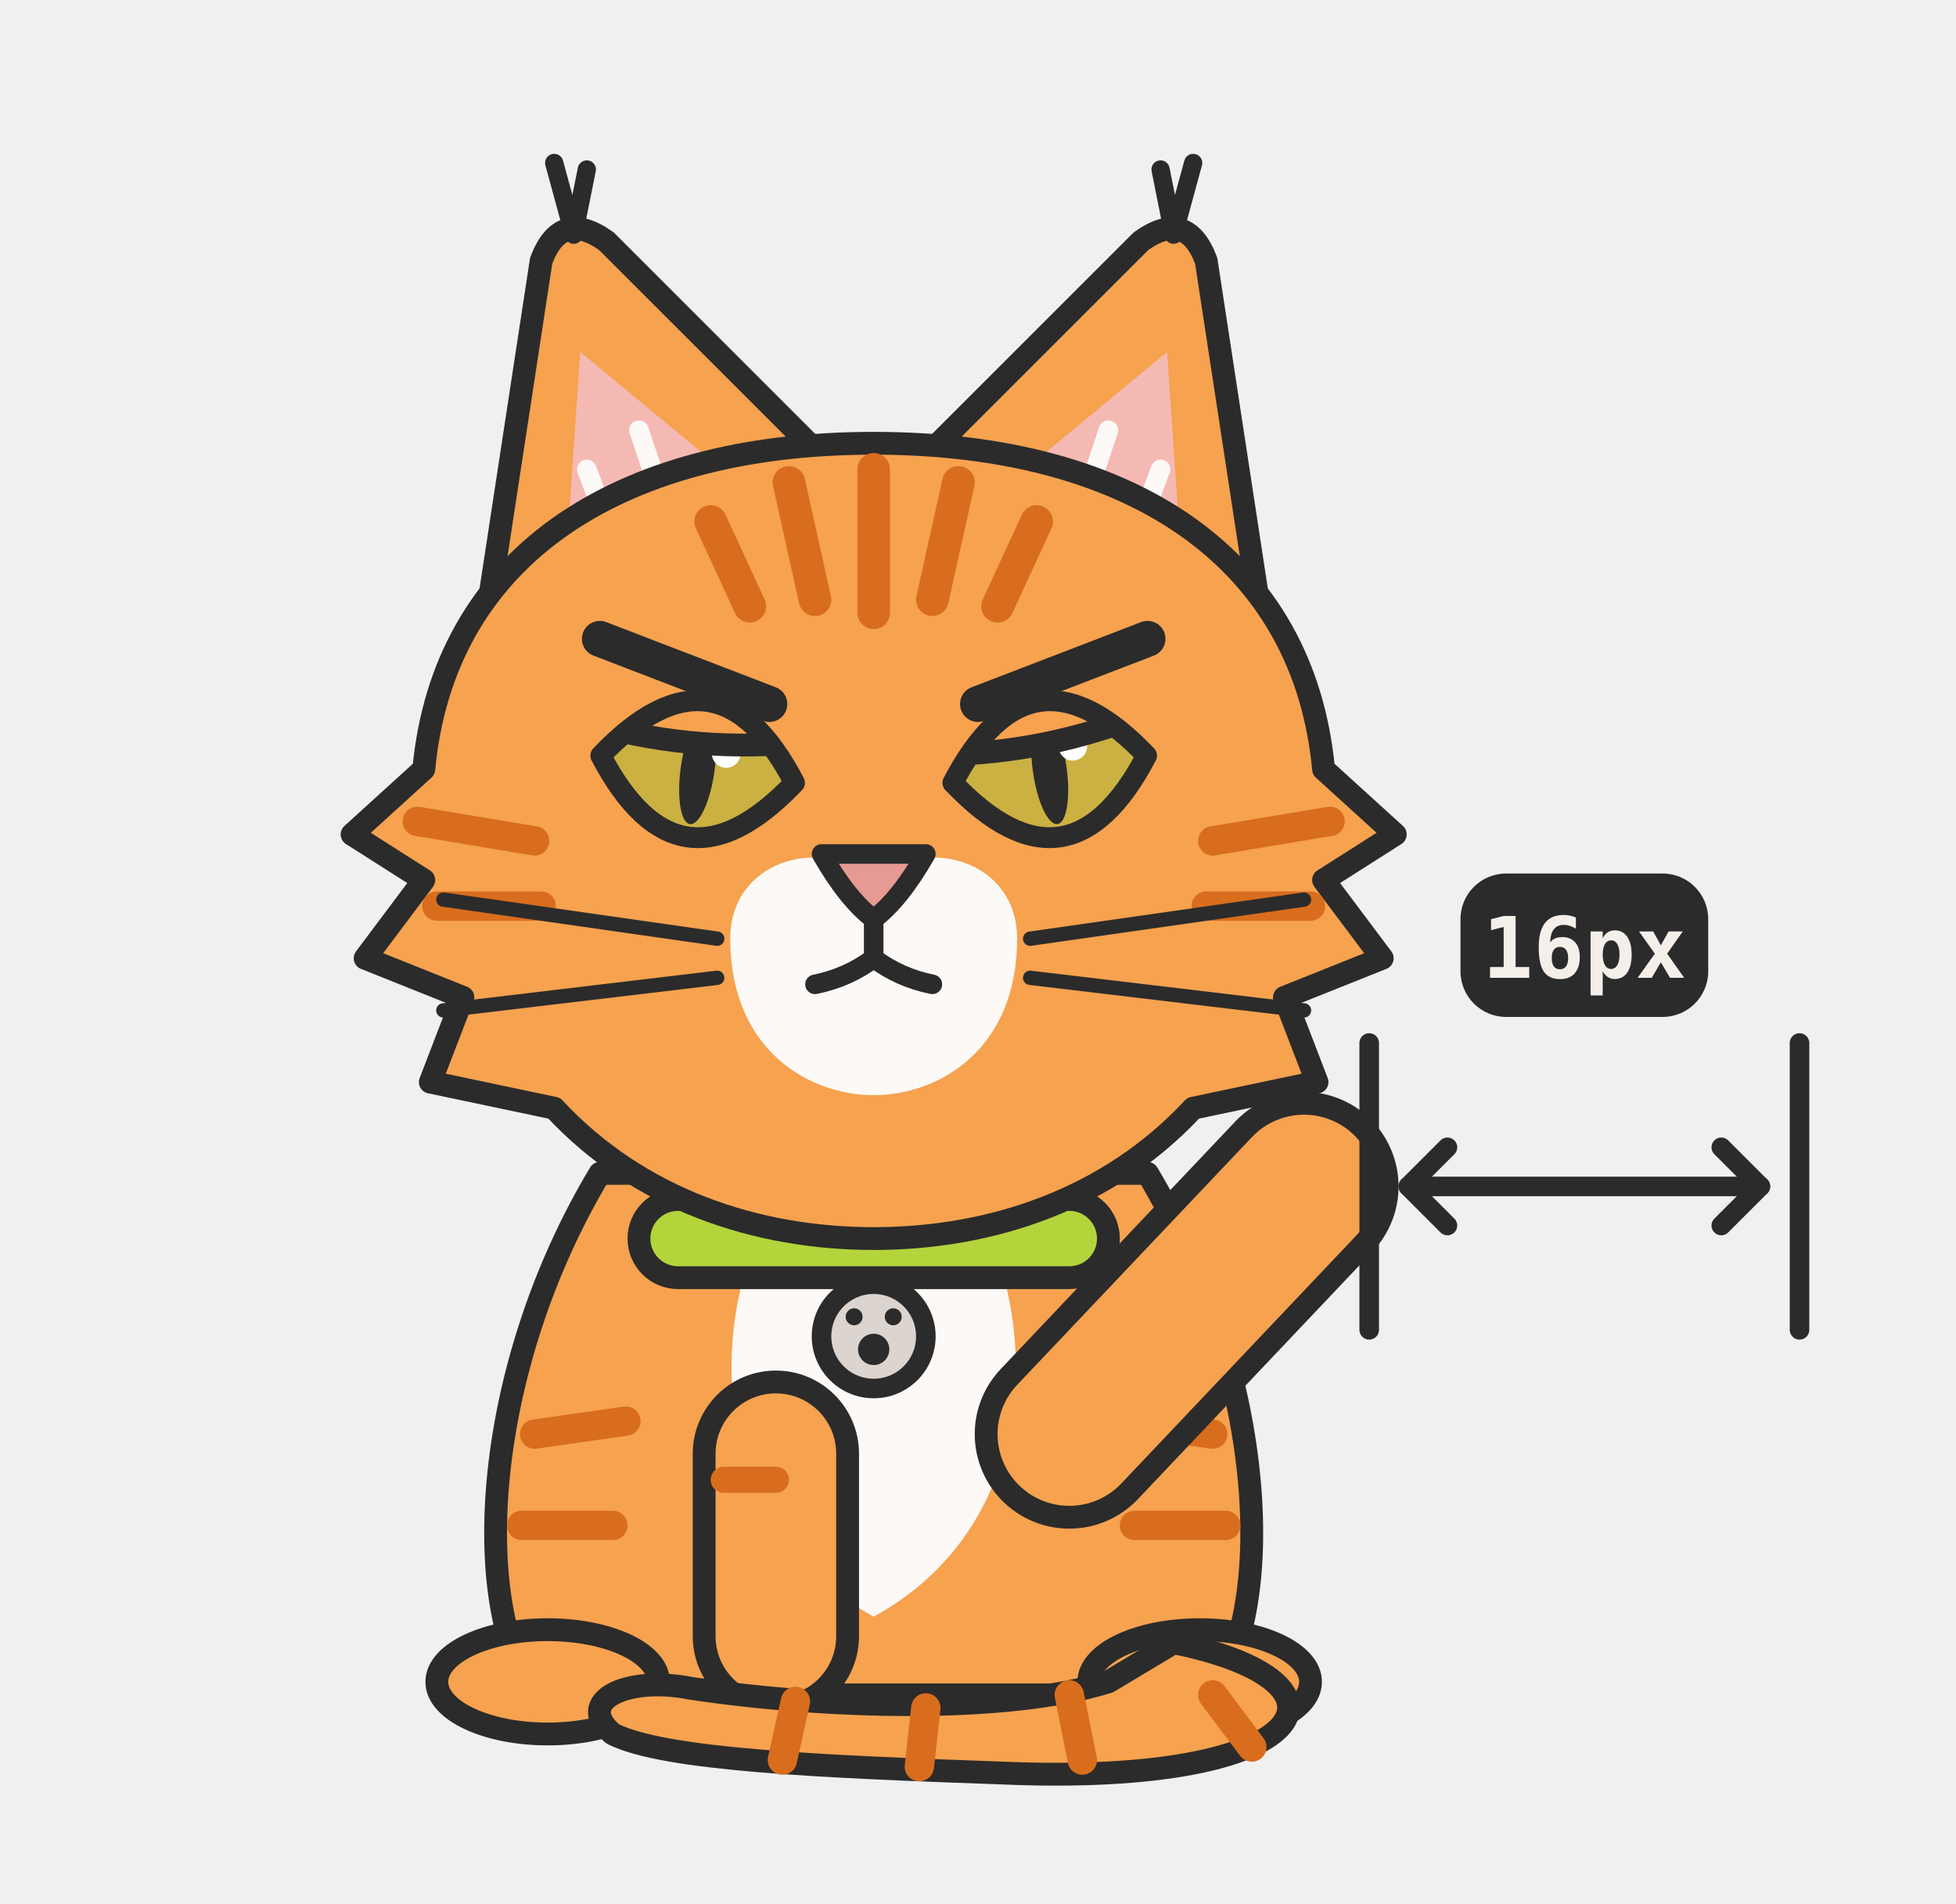
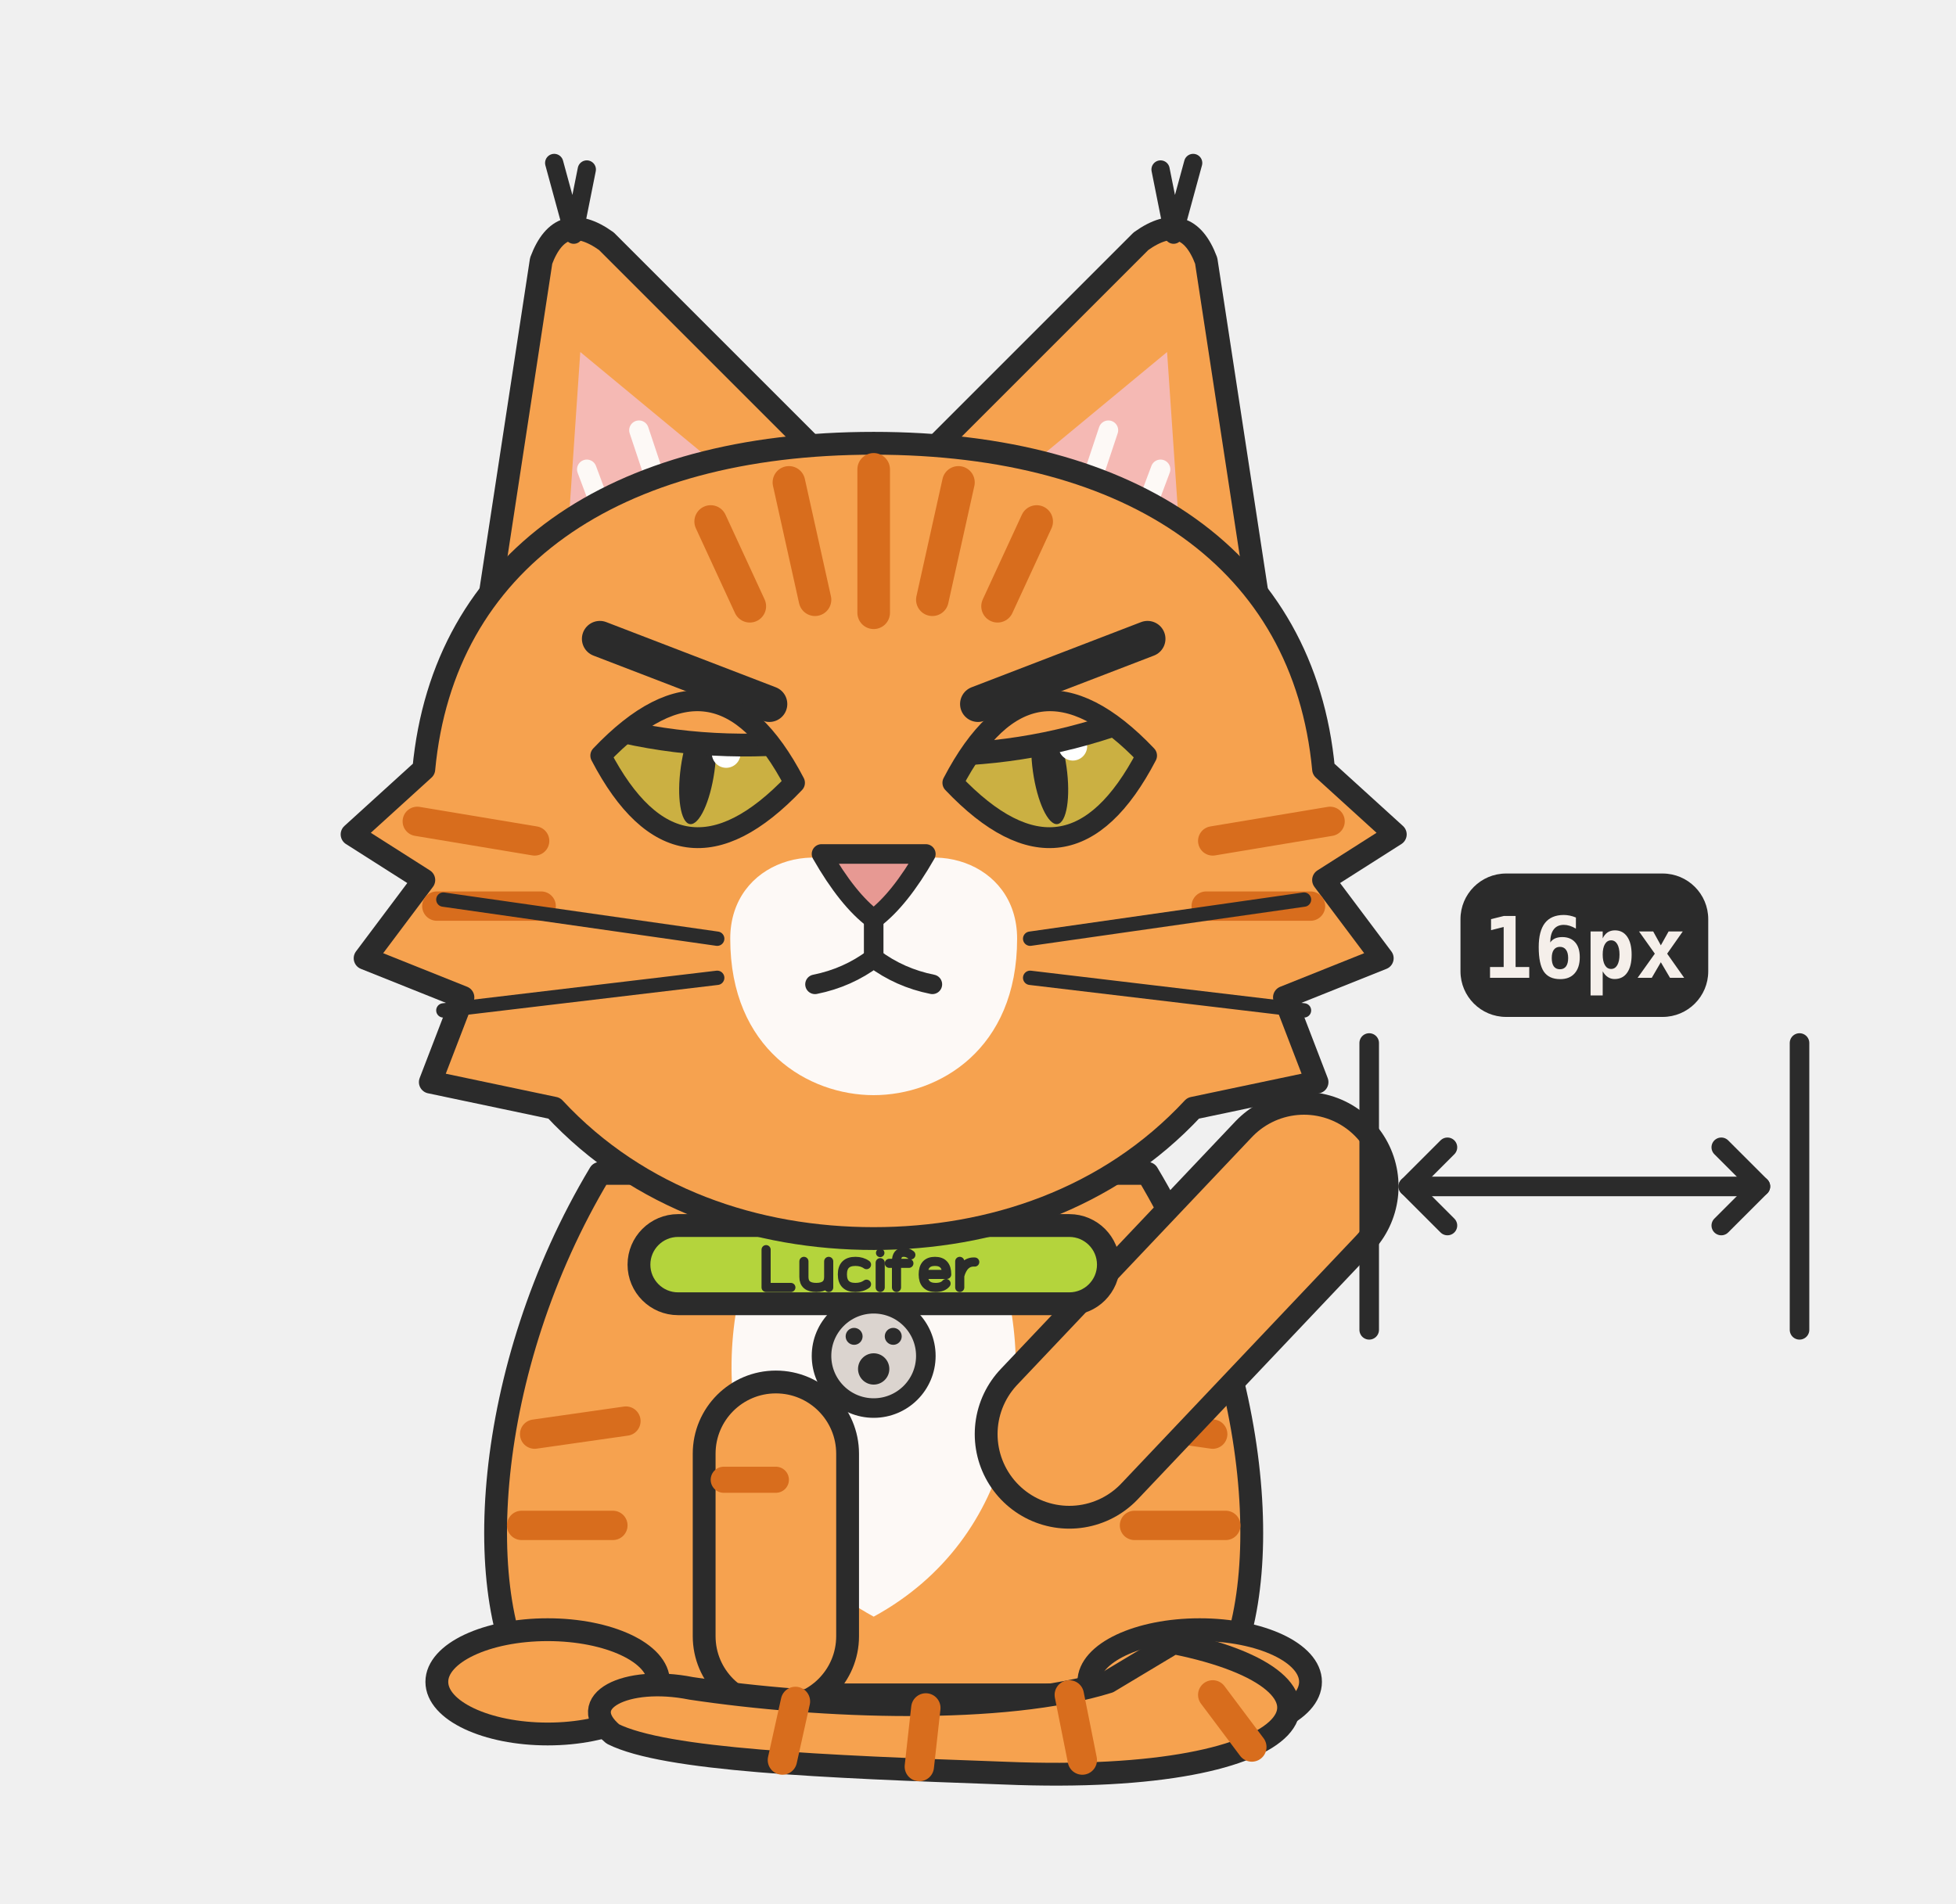
<svg xmlns="http://www.w3.org/2000/svg" viewBox="-14 -14 300 292" width="600" height="584">
  <path d="M78 166 C60 196 58 232 68 246 L172 246 C182 232 180 196 162 166 Z" fill="#F6A24F" stroke="#2B2B2B" stroke-width="3.5" stroke-linejoin="round" stroke-linecap="round" />
  <path d="M102 176 C94 196 98 222 120 234 C142 222 146 196 138 176 Z" fill="#FDF9F6" />
  <path d="M68 206 L82 204" fill="none" stroke="#D86D1D" stroke-width="4.5" stroke-linecap="round" stroke-linejoin="round" />
  <path d="M66 220 L80 220" fill="none" stroke="#D86D1D" stroke-width="4.5" stroke-linecap="round" stroke-linejoin="round" />
  <path d="M172 206 L158 204" fill="none" stroke="#D86D1D" stroke-width="4.5" stroke-linecap="round" stroke-linejoin="round" />
  <path d="M174 220 L160 220" fill="none" stroke="#D86D1D" stroke-width="4.5" stroke-linecap="round" stroke-linejoin="round" />
  <ellipse cx="70" cy="244" rx="17" ry="8" fill="#F6A24F" stroke="#2B2B2B" stroke-width="3.5" stroke-linejoin="round" stroke-linecap="round" />
  <ellipse cx="170" cy="244" rx="17" ry="8" fill="#F6A24F" stroke="#2B2B2B" stroke-width="3.5" stroke-linejoin="round" stroke-linecap="round" />
  <rect x="94" y="198" width="22" height="50" rx="11" fill="#F6A24F" stroke="#2B2B2B" stroke-width="3.5" stroke-linejoin="round" stroke-linecap="round" />
  <path d="M97 213 L105 213" fill="none" stroke="#D86D1D" stroke-width="4" stroke-linecap="round" stroke-linejoin="round" />
  <path d="M166 238 C196 244 188 260 140 258 C112 257 88 256 80 252 C74 247 82 243 92 245 C112 248 140 249 156 244 Z" fill="#F6A24F" stroke="#2B2B2B" stroke-width="3.5" stroke-linejoin="round" stroke-linecap="round" />
  <path d="M108 247 L106 256 M128 248 L127 257 M150 246 L152 256 M172 246 L178 254" fill="none" stroke="#D86D1D" stroke-width="4.5" stroke-linecap="round" stroke-linejoin="round" />
  <path d="M150 206 L186 168" fill="none" stroke="#2B2B2B" stroke-width="29.0" stroke-linecap="round" />
  <path d="M150 206 L186 168" fill="none" stroke="#F6A24F" stroke-width="22" stroke-linecap="round" />
-   <rect x="84.0" y="170" width="72" height="12" rx="6" fill="#B4D43C" stroke="#2B2B2B" stroke-width="3.5" stroke-linejoin="round" stroke-linecap="round" />
-   <circle cx="120" cy="191" r="8" fill="#DBD4CF" stroke="#2B2B2B" stroke-width="3" stroke-linejoin="round" stroke-linecap="round" />
-   <circle cx="120" cy="193" r="2.4" fill="#2B2B2B" />
-   <circle cx="117" cy="188" r="1.3" fill="#2B2B2B" />
-   <circle cx="123" cy="188" r="1.3" fill="#2B2B2B" />
+   <rect x="84.0" y="174" width="72" height="12" rx="6" fill="#B4D43C" stroke="#2B2B2B" stroke-width="3.5" stroke-linejoin="round" stroke-linecap="round" />
+   <g fill="none" stroke="#2B2B2B" stroke-width="1.4" stroke-linecap="round" stroke-linejoin="round">
+     <path d="M103.5 177.7 L103.5 183.5 L107.3 183.5" />
+     <path d="M109.3 179.5 L109.3 181.9 Q109.3 183.5 111.2 183.5 Q113.1 183.5 113.1 181.9 M113.1 179.5 L113.1 183.5" />
+     <path d="M118.9 180 Q118.2 179.5 117.2 179.5 Q115.2 179.5 115.2 181.5 Q115.2 183.5 117.2 183.5 Q118.2 183.5 118.9 183" />
+     <path d="M121 179.7 L121 183.5" />
+     <circle cx="121" cy="178.2" r="0.65" fill="#2B2B2B" stroke="none" />
+     <path d="M125.7 178.5 Q125.2 178.1 124.6 178.1 Q123.5 178.1 123.5 179.5 L123.5 183.5 M122.4 179.8 L125.4 179.8" />
+     <path d="M127.6 181.5 L131.2 181.5 Q131.2 179.5 129.4 179.5 Q127.6 179.5 127.6 181.5 Q127.6 183.5 129.5 183.5 Q130.6 183.5 131.1 182.9" />
+     <path d="M133.2 179.5 L133.2 183.5 M133.2 181.7 Q133.8 179.5 135.5 179.6" />
+   </g>
+   <circle cx="120" cy="194" r="8" fill="#DBD4CF" stroke="#2B2B2B" stroke-width="3" stroke-linejoin="round" stroke-linecap="round" />
+   <circle cx="120" cy="196" r="2.4" fill="#2B2B2B" />
+   <circle cx="117" cy="191" r="1.3" fill="#2B2B2B" />
+   <circle cx="123" cy="191" r="1.3" fill="#2B2B2B" />
  <g transform="translate(20 0)">
    <g>
      <path d="M162 98 L151 26 Q148 18 141 23 L104 60 Z" fill="#F6A24F" stroke="#2B2B2B" stroke-width="3.5" stroke-linejoin="round" stroke-linecap="round" />
      <path d="M148 84 L145 40 L116 64 Z" fill="#F5B9B4" />
      <path d="M138 74 L144 58 M130 70 L136 52" fill="none" stroke="#FDF9F6" stroke-width="3" stroke-linecap="round" stroke-linejoin="round" />
      <path d="M146 22 L149 11 M146 22 L144 12" fill="none" stroke="#2B2B2B" stroke-width="2.8" stroke-linecap="round" stroke-linejoin="round" />
    </g>
    <g>
      <path d="M38 98 L49 26 Q52 18 59 23 L96 60 Z" fill="#F6A24F" stroke="#2B2B2B" stroke-width="3.5" stroke-linejoin="round" stroke-linecap="round" />
      <path d="M52 84 L55 40 L84 64 Z" fill="#F5B9B4" />
      <path d="M62 74 L56 58 M70 70 L64 52" fill="none" stroke="#FDF9F6" stroke-width="3" stroke-linecap="round" stroke-linejoin="round" />
      <path d="M54 22 L51 11 M54 22 L56 12" fill="none" stroke="#2B2B2B" stroke-width="2.8" stroke-linecap="round" stroke-linejoin="round" />
    </g>
    <path d="M100 54 C140 54 166 72 169 104 L180 114 L169 121 L178 133 L163 139 L168 152 L149 156 C136 170 118 176 100 176 C82 176 64 170 51 156 L32 152 L37 139 L22 133 L31 121 L20 114 L31 104 C34 72 60 54 100 54 Z" fill="#F6A24F" stroke="#2B2B2B" stroke-width="3.5" stroke-linejoin="round" stroke-linecap="round" />
    <path d="M100 58 L100 80" fill="none" stroke="#D86D1D" stroke-width="5" stroke-linecap="round" stroke-linejoin="round" />
    <path d="M87 60 L91 78" fill="none" stroke="#D86D1D" stroke-width="5" stroke-linecap="round" stroke-linejoin="round" />
    <path d="M113 60 L109 78" fill="none" stroke="#D86D1D" stroke-width="5" stroke-linecap="round" stroke-linejoin="round" />
    <path d="M75 66 L81 79" fill="none" stroke="#D86D1D" stroke-width="5" stroke-linecap="round" stroke-linejoin="round" />
    <path d="M125 66 L119 79" fill="none" stroke="#D86D1D" stroke-width="5" stroke-linecap="round" stroke-linejoin="round" />
    <path d="M30 112 L48 115" fill="none" stroke="#D86D1D" stroke-width="4.5" stroke-linecap="round" stroke-linejoin="round" />
    <path d="M33 125 L49 125" fill="none" stroke="#D86D1D" stroke-width="4.5" stroke-linecap="round" stroke-linejoin="round" />
    <path d="M170 112 L152 115" fill="none" stroke="#D86D1D" stroke-width="4.5" stroke-linecap="round" stroke-linejoin="round" />
    <path d="M167 125 L151 125" fill="none" stroke="#D86D1D" stroke-width="4.5" stroke-linecap="round" stroke-linejoin="round" />
    <path d="M78 130 C78 118 92 114 100 121 C108 114 122 118 122 130 C122 147 110 154 100 154 C90 154 78 147 78 130 Z" fill="#FDF9F6" />
    <path d="M58 84 L84 94" fill="none" stroke="#2B2B2B" stroke-width="5.5" stroke-linecap="round" stroke-linejoin="round" />
    <path d="M142 84 L116 94" fill="none" stroke="#2B2B2B" stroke-width="5.5" stroke-linecap="round" stroke-linejoin="round" />
    <g transform="rotate(8 73 104)">
-       <clipPath id="e5">
+       <clipPath id="measuree1">
        <path d="M58 104 Q73 83 88 104 Q73 125 58 104 Z" />
      </clipPath>
      <path d="M58 104 Q73 83 88 104 Q73 125 58 104 Z" fill="#CBB042" />
      <ellipse cx="73" cy="104" rx="2.6" ry="8.5" fill="#2B2B2B" />
      <circle cx="77" cy="101" r="2.2" fill="#FFFFFF" />
-       <g clip-path="url(#e5)">
+       <g clip-path="url(#measuree1)">
        <rect x="56" y="90" width="34" height="8.5" fill="#F6A24F" />
        <path d="M57 99.5 Q73 101.5 89 97.5" fill="none" stroke="#2B2B2B" stroke-width="3.5" stroke-linecap="round" stroke-linejoin="round" />
      </g>
      <path d="M58 104 Q73 83 88 104 Q73 125 58 104 Z" fill="none" stroke="#2B2B2B" stroke-width="3.2" stroke-linejoin="round" stroke-linecap="round" />
    </g>
    <g transform="rotate(-8 127 104)">
-       <clipPath id="e6">
+       <clipPath id="measuree2">
        <path d="M112 104 Q127 83 142 104 Q127 125 112 104 Z" />
      </clipPath>
      <path d="M112 104 Q127 83 142 104 Q127 125 112 104 Z" fill="#CBB042" />
      <ellipse cx="127" cy="104" rx="2.6" ry="8.5" fill="#2B2B2B" />
      <circle cx="131" cy="101" r="2.2" fill="#FFFFFF" />
-       <g clip-path="url(#e6)">
+       <g clip-path="url(#measuree2)">
        <rect x="110" y="90" width="34" height="8.5" fill="#F6A24F" />
        <path d="M111 99.5 Q127 101.5 143 97.5" fill="none" stroke="#2B2B2B" stroke-width="3.5" stroke-linecap="round" stroke-linejoin="round" />
      </g>
      <path d="M112 104 Q127 83 142 104 Q127 125 112 104 Z" fill="none" stroke="#2B2B2B" stroke-width="3.2" stroke-linejoin="round" stroke-linecap="round" />
    </g>
    <path d="M92 117 L108 117 Q104 124 100 127 Q96 124 92 117 Z" fill="#E79993" stroke="#2B2B2B" stroke-width="3" stroke-linejoin="round" />
    <path d="M100 127 L100 133" fill="none" stroke="#2B2B2B" stroke-width="3" stroke-linecap="round" stroke-linejoin="round" />
    <path d="M91 137 Q96 136 100 133 Q104 136 109 137" fill="none" stroke="#2B2B2B" stroke-width="3" stroke-linecap="round" stroke-linejoin="round" />
    <path d="M76 130 L34 124" fill="none" stroke="#2B2B2B" stroke-width="2.2" stroke-linecap="round" stroke-linejoin="round" />
    <path d="M124 130 L166 124" fill="none" stroke="#2B2B2B" stroke-width="2.2" stroke-linecap="round" stroke-linejoin="round" />
    <path d="M76 136 L34 141" fill="none" stroke="#2B2B2B" stroke-width="2.2" stroke-linecap="round" stroke-linejoin="round" />
    <path d="M124 136 L166 141" fill="none" stroke="#2B2B2B" stroke-width="2.2" stroke-linecap="round" stroke-linejoin="round" />
  </g>
  <path d="M196 146 L196 190 M262 146 L262 190" fill="none" stroke="#2B2B2B" stroke-width="3" stroke-linecap="round" stroke-linejoin="round" />
  <path d="M202 168 L256 168" fill="none" stroke="#2B2B2B" stroke-width="3" stroke-linecap="round" stroke-linejoin="round" />
  <path d="M208 162 L202 168 L208 174 M250 162 L256 168 L250 174" fill="none" stroke="#2B2B2B" stroke-width="3" stroke-linecap="round" stroke-linejoin="round" />
  <rect x="210" y="120" width="38" height="22" rx="7" fill="#2B2B2B" />
  <text x="229" y="136" text-anchor="middle" font-family="ui-monospace, Menlo, monospace" font-size="13" font-weight="700" fill="#F5EFEA">16px</text>
</svg>
